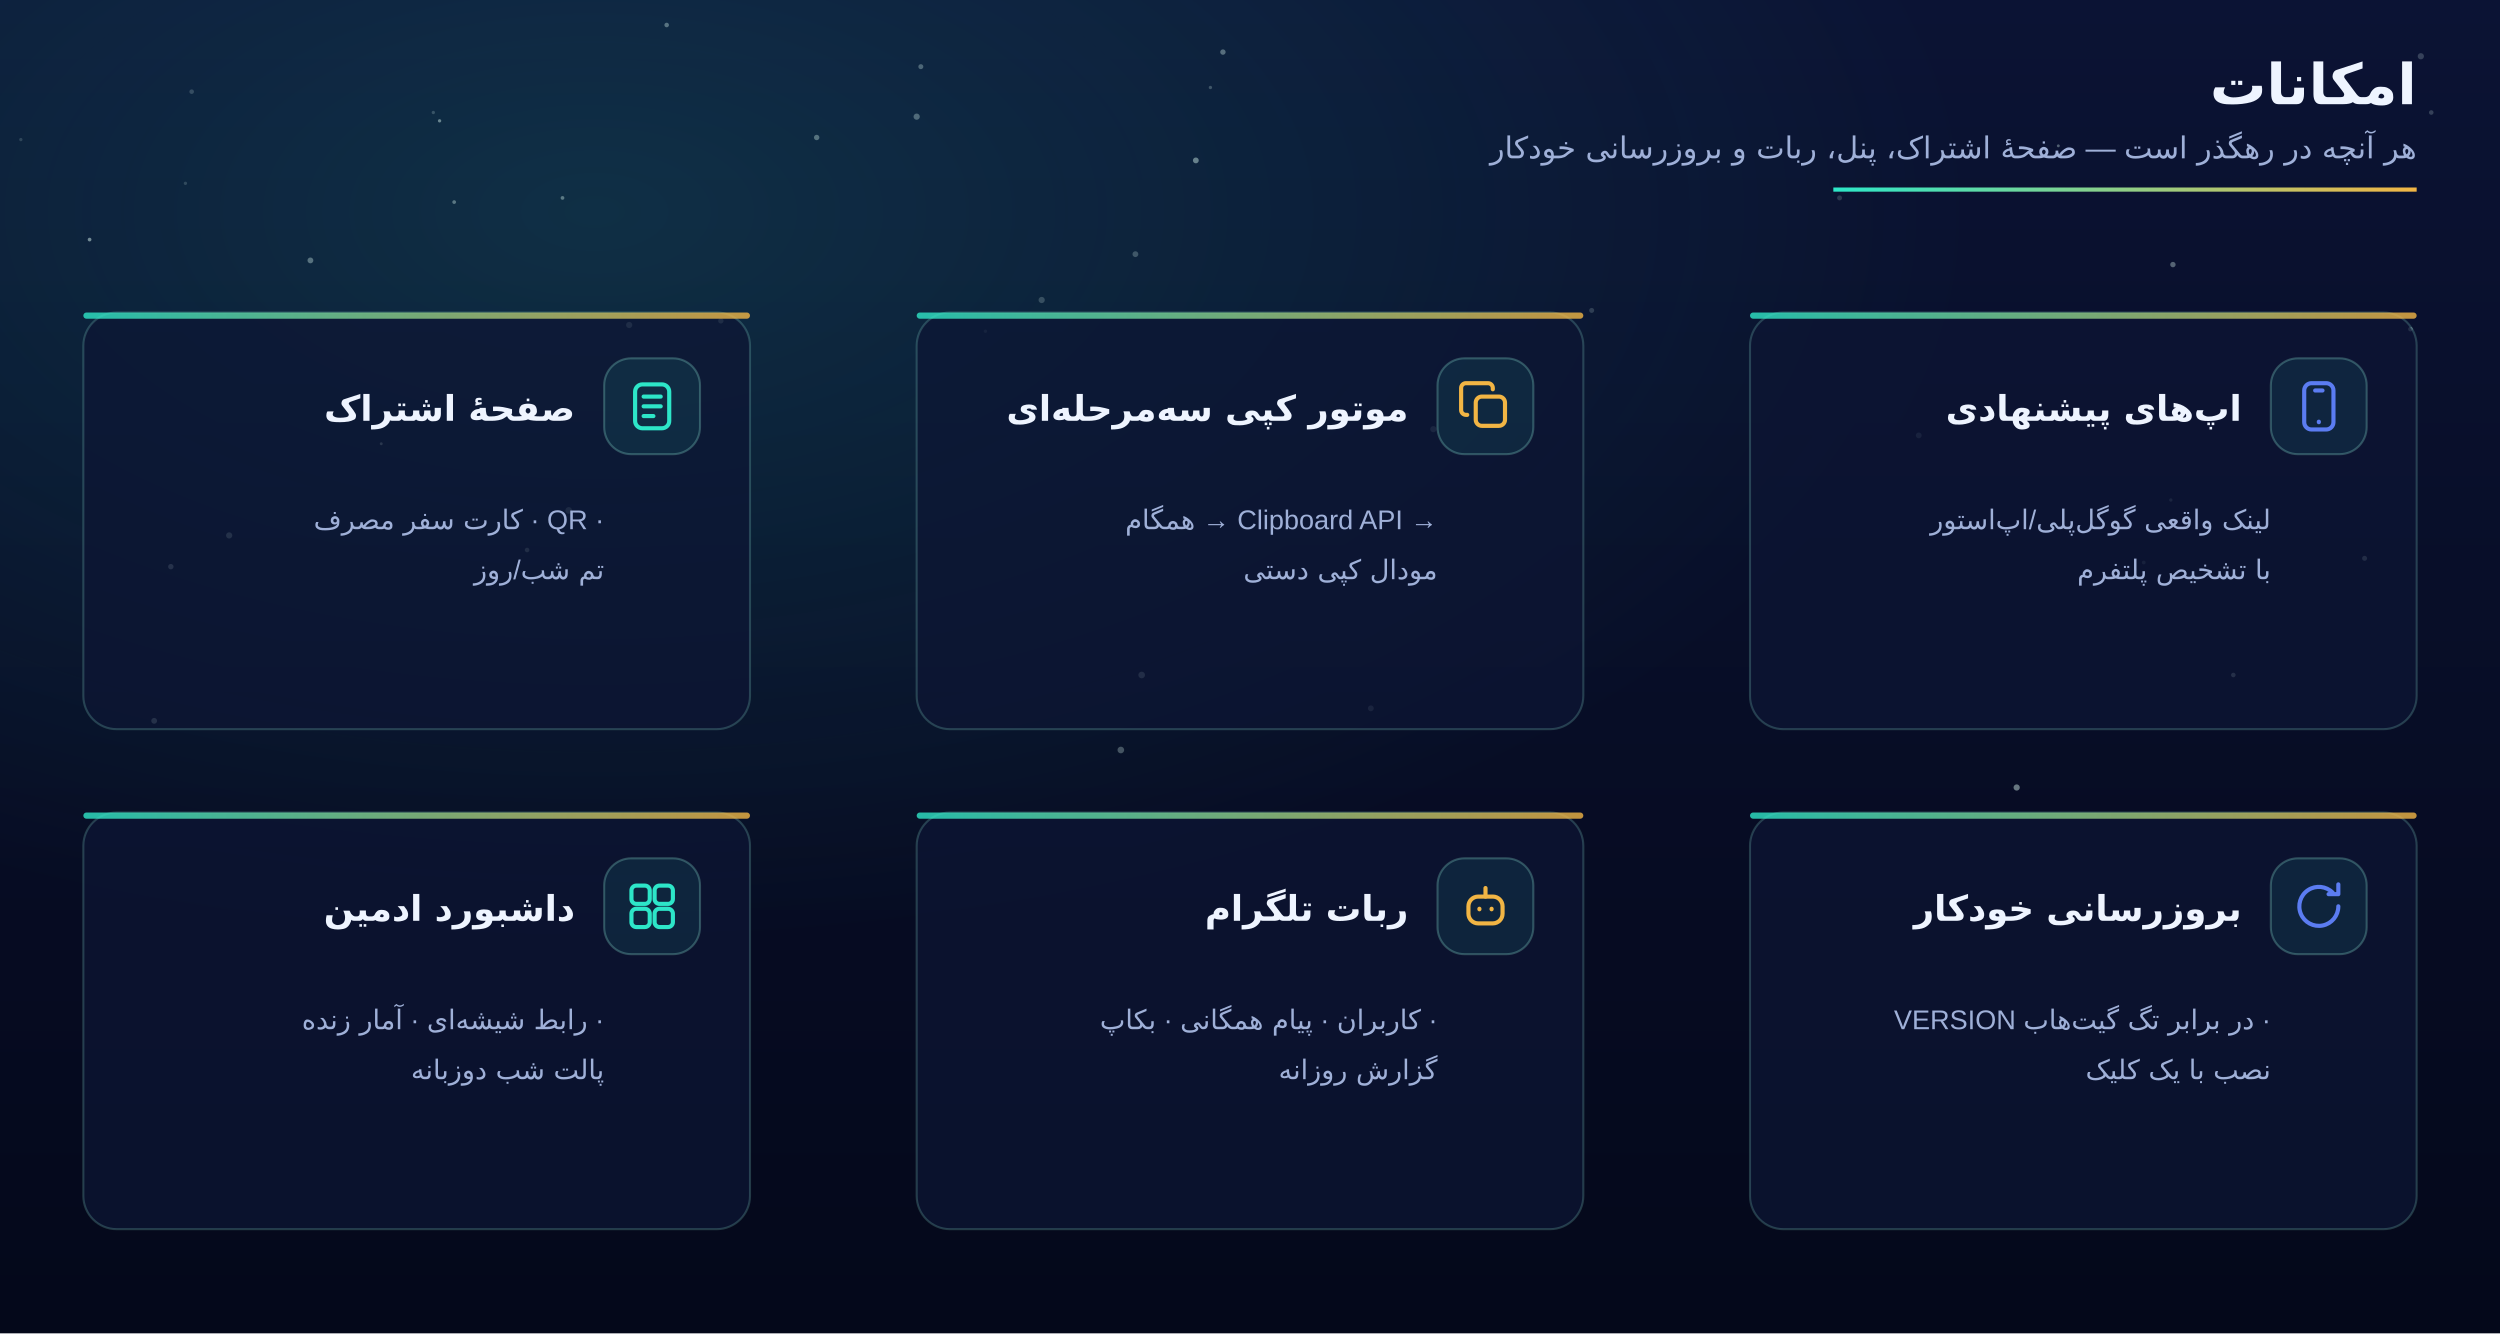
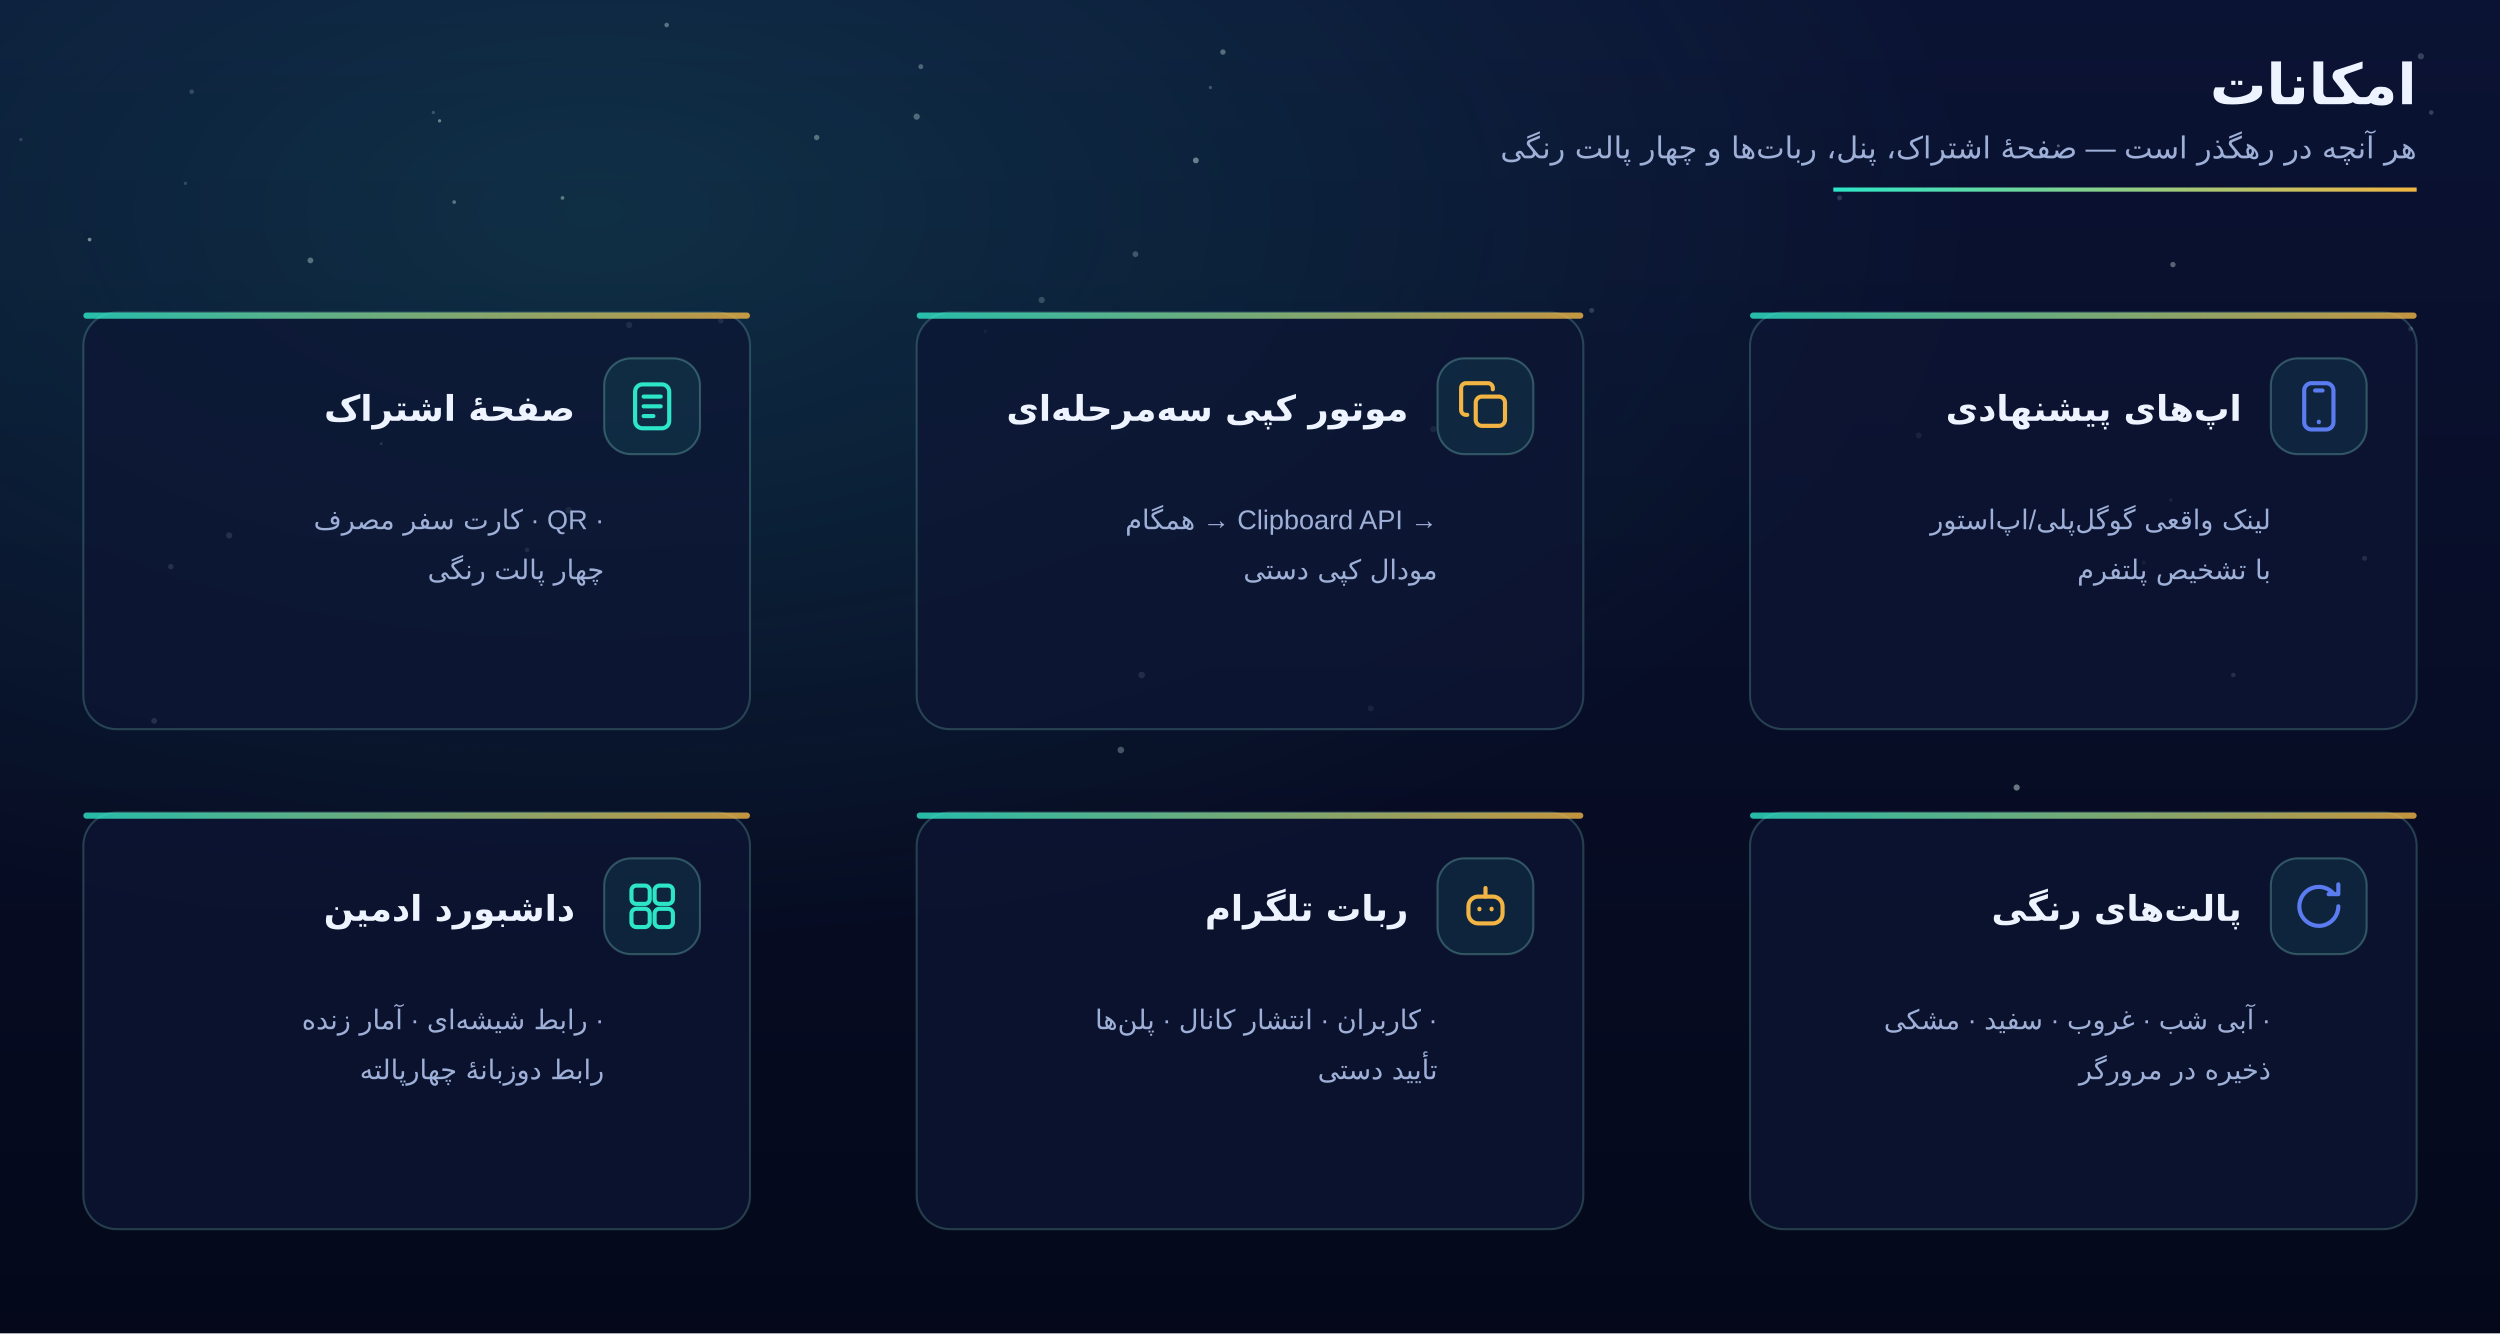
<svg xmlns="http://www.w3.org/2000/svg" width="1200" height="640" viewBox="0 0 1200 640">
  <defs>
    <linearGradient id="bg" x1="0" y1="0" x2="0" y2="1">
      <stop offset="0" stop-color="#0b1334" />
      <stop offset="1" stop-color="#04081a" />
    </linearGradient>
    <linearGradient id="tg" x1="0" y1="0" x2="1" y2="0">
      <stop offset="0" stop-color="#2de6c8" />
      <stop offset="1" stop-color="#f2b544" />
    </linearGradient>
    <radialGradient id="aur" cx=".24" cy=".16" r=".55">
      <stop offset="0" stop-color="#2de6c8" stop-opacity=".14" />
      <stop offset="1" stop-color="#2de6c8" stop-opacity="0" />
    </radialGradient>
  </defs>
  <rect width="1200" height="640" fill="url(#bg)" />
  <rect width="1200" height="640" fill="url(#aur)" />
  <circle cx="392" cy="66" r="1.3" fill="#dffcf4" opacity="0.34">
    <animate attributeName="opacity" values="0.34;0.79;0.34" dur="2.2s" repeatCount="indefinite" />
  </circle>
  <circle cx="442" cy="32" r="1.2" fill="#dffcf4" opacity="0.3">
    <animate attributeName="opacity" values="0.3;0.75;0.3" dur="2.1s" repeatCount="indefinite" />
  </circle>
  <circle cx="92" cy="44" r="1.1" fill="#dffcf4" opacity="0.19">
    <animate attributeName="opacity" values="0.19;0.64;0.19" dur="4.1s" repeatCount="indefinite" />
  </circle>
  <circle cx="273" cy="245" r="1.6" fill="#dffcf4" opacity="0.29">
    <animate attributeName="opacity" values="0.29;0.74;0.29" dur="3.4s" repeatCount="indefinite" />
  </circle>
  <circle cx="1162" cy="27" r="1.5" fill="#dffcf4" opacity="0.2">
    <animate attributeName="opacity" values="0.2;0.65;0.2" dur="2.7s" repeatCount="indefinite" />
  </circle>
  <circle cx="149" cy="125" r="1.4" fill="#dffcf4" opacity="0.35">
    <animate attributeName="opacity" values="0.35;0.8;0.35" dur="2.5s" repeatCount="indefinite" />
  </circle>
  <circle cx="764" cy="149" r="1.2" fill="#dffcf4" opacity="0.17">
    <animate attributeName="opacity" values="0.17;0.62;0.17" dur="2.2s" repeatCount="indefinite" />
  </circle>
  <circle cx="253" cy="264" r="1.1" fill="#dffcf4" opacity="0.35">
    <animate attributeName="opacity" values="0.35;0.8;0.35" dur="2.8s" repeatCount="indefinite" />
  </circle>
  <circle cx="545" cy="122" r="1.4" fill="#dffcf4" opacity="0.24">
    <animate attributeName="opacity" values="0.24;0.69;0.24" dur="3.7s" repeatCount="indefinite" />
  </circle>
  <circle cx="688" cy="206" r="1.5" fill="#dffcf4" opacity="0.25">
    <animate attributeName="opacity" values="0.25;0.7;0.25" dur="3.8s" repeatCount="indefinite" />
  </circle>
  <circle cx="1167" cy="54" r="1.1" fill="#dffcf4" opacity="0.2">
    <animate attributeName="opacity" values="0.2;0.65;0.2" dur="3.9s" repeatCount="indefinite" />
  </circle>
  <circle cx="587" cy="25" r="1.3" fill="#dffcf4" opacity="0.35">
    <animate attributeName="opacity" values="0.35;0.8;0.35" dur="3.9s" repeatCount="indefinite" />
  </circle>
  <circle cx="1043" cy="127" r="1.3" fill="#dffcf4" opacity="0.35">
    <animate attributeName="opacity" values="0.35;0.8;0.35" dur="3.5s" repeatCount="indefinite" />
  </circle>
  <circle cx="548" cy="324" r="1.6" fill="#dffcf4" opacity="0.38">
    <animate attributeName="opacity" values="0.38;0.83;0.38" dur="3.2s" repeatCount="indefinite" />
  </circle>
  <circle cx="82" cy="272" r="1.3" fill="#dffcf4" opacity="0.44">
    <animate attributeName="opacity" values="0.44;0.89;0.44" dur="4.5s" repeatCount="indefinite" />
  </circle>
  <circle cx="346" cy="154" r="1.3" fill="#dffcf4" opacity="0.31">
    <animate attributeName="opacity" values="0.31;0.76;0.31" dur="2.1s" repeatCount="indefinite" />
  </circle>
  <circle cx="208" cy="54" r="0.8" fill="#dffcf4" opacity="0.2">
    <animate attributeName="opacity" values="0.2;0.65;0.2" dur="3.9s" repeatCount="indefinite" />
  </circle>
  <circle cx="302" cy="156" r="1.5" fill="#dffcf4" opacity="0.31">
    <animate attributeName="opacity" values="0.31;0.76;0.31" dur="2.2s" repeatCount="indefinite" />
  </circle>
  <circle cx="658" cy="340" r="1.4" fill="#dffcf4" opacity="0.25">
    <animate attributeName="opacity" values="0.25;0.7;0.25" dur="4.2s" repeatCount="indefinite" />
  </circle>
  <circle cx="500" cy="144" r="1.5" fill="#dffcf4" opacity="0.2">
    <animate attributeName="opacity" values="0.2;0.65;0.2" dur="4.4s" repeatCount="indefinite" />
  </circle>
  <circle cx="218" cy="97" r="0.9" fill="#dffcf4" opacity="0.36">
    <animate attributeName="opacity" values="0.36;0.81;0.36" dur="3.2s" repeatCount="indefinite" />
  </circle>
  <circle cx="320" cy="12" r="1.1" fill="#dffcf4" opacity="0.35">
    <animate attributeName="opacity" values="0.35;0.8;0.35" dur="2.9s" repeatCount="indefinite" />
  </circle>
  <circle cx="1135" cy="268" r="1.2" fill="#dffcf4" opacity="0.39">
    <animate attributeName="opacity" values="0.39;0.84;0.39" dur="3.5s" repeatCount="indefinite" />
  </circle>
  <circle cx="74" cy="346" r="1.4" fill="#dffcf4" opacity="0.43">
    <animate attributeName="opacity" values="0.43;0.88;0.43" dur="4.2s" repeatCount="indefinite" />
  </circle>
  <circle cx="473" cy="159" r="0.8" fill="#dffcf4" opacity="0.17">
    <animate attributeName="opacity" values="0.17;0.62;0.17" dur="3.6s" repeatCount="indefinite" />
  </circle>
  <circle cx="89" cy="88" r="0.8" fill="#dffcf4" opacity="0.17">
    <animate attributeName="opacity" values="0.17;0.62;0.17" dur="2.9s" repeatCount="indefinite" />
  </circle>
  <circle cx="10" cy="67" r="0.8" fill="#dffcf4" opacity="0.16">
    <animate attributeName="opacity" values="0.16;0.61;0.16" dur="2.9s" repeatCount="indefinite" />
  </circle>
  <circle cx="1042" cy="240" r="0.8" fill="#dffcf4" opacity="0.27">
    <animate attributeName="opacity" values="0.27;0.72;0.27" dur="2.6s" repeatCount="indefinite" />
  </circle>
  <circle cx="440" cy="56" r="1.5" fill="#dffcf4" opacity="0.31">
    <animate attributeName="opacity" values="0.31;0.76;0.31" dur="4.5s" repeatCount="indefinite" />
  </circle>
  <circle cx="581" cy="42" r="0.8" fill="#dffcf4" opacity="0.24">
    <animate attributeName="opacity" values="0.24;0.69;0.24" dur="2.9s" repeatCount="indefinite" />
  </circle>
  <circle cx="988" cy="70" r="0.7" fill="#dffcf4" opacity="0.33">
    <animate attributeName="opacity" values="0.33;0.78;0.33" dur="4.4s" repeatCount="indefinite" />
  </circle>
  <circle cx="183" cy="213" r="0.7" fill="#dffcf4" opacity="0.49">
    <animate attributeName="opacity" values="0.49;0.94;0.49" dur="3.3s" repeatCount="indefinite" />
  </circle>
  <circle cx="1029" cy="270" r="0.9" fill="#dffcf4" opacity="0.21">
    <animate attributeName="opacity" values="0.21;0.66;0.21" dur="2.9s" repeatCount="indefinite" />
  </circle>
  <circle cx="921" cy="209" r="1.4" fill="#dffcf4" opacity="0.23">
    <animate attributeName="opacity" values="0.23;0.68;0.23" dur="2.8s" repeatCount="indefinite" />
  </circle>
  <circle cx="968" cy="378" r="1.5" fill="#dffcf4" opacity="0.44">
    <animate attributeName="opacity" values="0.44;0.89;0.44" dur="4.0s" repeatCount="indefinite" />
  </circle>
  <circle cx="883" cy="95" r="1.2" fill="#dffcf4" opacity="0.16">
    <animate attributeName="opacity" values="0.16;0.61;0.16" dur="2.9s" repeatCount="indefinite" />
  </circle>
  <circle cx="43" cy="115" r="0.9" fill="#dffcf4" opacity="0.48">
    <animate attributeName="opacity" values="0.48;0.93;0.48" dur="3.7s" repeatCount="indefinite" />
  </circle>
  <circle cx="538" cy="360" r="1.6" fill="#dffcf4" opacity="0.28">
    <animate attributeName="opacity" values="0.28;0.73;0.28" dur="4.4s" repeatCount="indefinite" />
  </circle>
  <circle cx="270" cy="95" r="0.9" fill="#dffcf4" opacity="0.37">
    <animate attributeName="opacity" values="0.37;0.82;0.37" dur="2.5s" repeatCount="indefinite" />
  </circle>
  <circle cx="1072" cy="324" r="1.1" fill="#dffcf4" opacity="0.43">
    <animate attributeName="opacity" values="0.43;0.88;0.43" dur="3.6s" repeatCount="indefinite" />
  </circle>
  <circle cx="110" cy="257" r="1.5" fill="#dffcf4" opacity="0.41">
    <animate attributeName="opacity" values="0.41;0.86;0.41" dur="4.0s" repeatCount="indefinite" />
  </circle>
  <circle cx="574" cy="77" r="1.4" fill="#dffcf4" opacity="0.43">
    <animate attributeName="opacity" values="0.43;0.88;0.43" dur="2.8s" repeatCount="indefinite" />
  </circle>
  <circle cx="1157" cy="158" r="1.1" fill="#dffcf4" opacity="0.4">
    <animate attributeName="opacity" values="0.4;0.85;0.4" dur="4.4s" repeatCount="indefinite" />
  </circle>
  <circle cx="211" cy="58" r="0.8" fill="#dffcf4" opacity="0.43">
    <animate attributeName="opacity" values="0.43;0.88;0.43" dur="4.3s" repeatCount="indefinite" />
  </circle>
  <text x="1160" y="50" text-anchor="end" font-family="Vazirmatn,Tahoma,Arial,sans-serif" font-size="27" font-weight="800" fill="#eef4ff">امکانات</text>
-   <text x="1160" y="76" text-anchor="end" font-family="Vazirmatn,Tahoma,Arial,sans-serif" font-size="14.5" fill="#9fb0d8">هر آنچه در رهگذر است — صفحهٔ اشتراک، پنل، ربات و بروزرسانی خودکار</text>
+   <text x="1160" y="76" text-anchor="end" font-family="Vazirmatn,Tahoma,Arial,sans-serif" font-size="14.5" fill="#9fb0d8">هر آنچه در رهگذر است — صفحهٔ اشتراک، پنل، ربات‌ها و چهار پالت رنگی</text>
  <rect x="880" y="90" width="280" height="2" fill="url(#tg)" />
  <rect x="40" y="150" width="320" height="200" rx="16" fill="rgba(13,21,52,.72)" stroke="rgba(143,232,216,.22)" />
  <rect x="40" y="150" width="320" height="3" rx="1.5" fill="url(#tg)" opacity=".8" />
  <rect x="290" y="172" width="46" height="46" rx="13" fill="rgba(45,230,200,.09)" stroke="rgba(143,232,216,.28)" />
  <g transform="translate(299,181) scale(1.17)" fill="none" stroke="#2de6c8" stroke-width="1.7" stroke-linecap="round" stroke-linejoin="round">
    <rect x="5" y="3" width="14" height="18" rx="3" />
    <path d="M8.5 8h7M8.5 12h7M8.5 16h4" />
  </g>
  <text x="276" y="202" text-anchor="end" font-family="Vazirmatn,Tahoma,Arial,sans-serif" font-size="17" font-weight="800" fill="#eef4ff">صفحهٔ اشتراک</text>
  <text x="290" y="254" text-anchor="end" font-family="Vazirmatn,Tahoma,Arial,sans-serif" font-size="13" fill="#9fb0d8">کارت سفر مصرف · QR ·</text>
-   <text x="290" y="278" text-anchor="end" font-family="Vazirmatn,Tahoma,Arial,sans-serif" font-size="13" fill="#9fb0d8">تم شب/روز</text>
+   <text x="290" y="278" text-anchor="end" font-family="Vazirmatn,Tahoma,Arial,sans-serif" font-size="13" fill="#9fb0d8">چهار پالت رنگی</text>
  <rect x="440" y="150" width="320" height="200" rx="16" fill="rgba(13,21,52,.72)" stroke="rgba(143,232,216,.22)" />
  <rect x="440" y="150" width="320" height="3" rx="1.5" fill="url(#tg)" opacity=".8" />
  <rect x="690" y="172" width="46" height="46" rx="13" fill="rgba(45,230,200,.09)" stroke="rgba(143,232,216,.28)" />
  <g transform="translate(699,181) scale(1.17)" fill="none" stroke="#f2b544" stroke-width="1.7" stroke-linecap="round" stroke-linejoin="round">
    <rect x="8" y="8" width="12" height="12" rx="2.5" />
    <path d="M4.5 15.5H4a2 2 0 0 1-2-2v-9a2 2 0 0 1 2-2h9a2 2 0 0 1 2 2v.5" />
  </g>
  <text x="676" y="202" text-anchor="end" font-family="Vazirmatn,Tahoma,Arial,sans-serif" font-size="17" font-weight="800" fill="#eef4ff">موتور کپی سه‌مرحله‌ای</text>
  <text x="690" y="254" text-anchor="end" font-family="Vazirmatn,Tahoma,Arial,sans-serif" font-size="13" fill="#9fb0d8">همگام → Clipboard API →</text>
  <text x="690" y="278" text-anchor="end" font-family="Vazirmatn,Tahoma,Arial,sans-serif" font-size="13" fill="#9fb0d8">مودال کپی دستی</text>
  <rect x="840" y="150" width="320" height="200" rx="16" fill="rgba(13,21,52,.72)" stroke="rgba(143,232,216,.22)" />
  <rect x="840" y="150" width="320" height="3" rx="1.5" fill="url(#tg)" opacity=".8" />
  <rect x="1090" y="172" width="46" height="46" rx="13" fill="rgba(45,230,200,.09)" stroke="rgba(143,232,216,.28)" />
  <g transform="translate(1099,181) scale(1.17)" fill="none" stroke="#5b7cf1" stroke-width="1.7" stroke-linecap="round" stroke-linejoin="round">
    <rect x="6" y="2.5" width="12" height="19" rx="3" />
    <path d="M10.5 5.5h3M12 18.3v.2" />
  </g>
  <text x="1076" y="202" text-anchor="end" font-family="Vazirmatn,Tahoma,Arial,sans-serif" font-size="17" font-weight="800" fill="#eef4ff">اپ‌های پیشنهادی</text>
  <text x="1090" y="254" text-anchor="end" font-family="Vazirmatn,Tahoma,Arial,sans-serif" font-size="13" fill="#9fb0d8">لینک واقعی گوگل‌پلی/اپ‌استور</text>
  <text x="1090" y="278" text-anchor="end" font-family="Vazirmatn,Tahoma,Arial,sans-serif" font-size="13" fill="#9fb0d8">با تشخیص پلتفرم</text>
  <rect x="40" y="390" width="320" height="200" rx="16" fill="rgba(13,21,52,.72)" stroke="rgba(143,232,216,.22)" />
  <rect x="40" y="390" width="320" height="3" rx="1.5" fill="url(#tg)" opacity=".8" />
  <rect x="290" y="412" width="46" height="46" rx="13" fill="rgba(45,230,200,.09)" stroke="rgba(143,232,216,.28)" />
  <g transform="translate(299,421) scale(1.17)" fill="none" stroke="#2de6c8" stroke-width="1.7" stroke-linecap="round" stroke-linejoin="round">
    <rect x="3.5" y="3.5" width="7.5" height="7.5" rx="2" />
    <rect x="13" y="3.5" width="7.5" height="7.5" rx="2" />
    <rect x="3.5" y="13" width="7.5" height="7.5" rx="2" />
    <rect x="13" y="13" width="7.5" height="7.5" rx="2" />
  </g>
  <text x="276" y="442" text-anchor="end" font-family="Vazirmatn,Tahoma,Arial,sans-serif" font-size="17" font-weight="800" fill="#eef4ff">داشبورد ادمین</text>
  <text x="290" y="494" text-anchor="end" font-family="Vazirmatn,Tahoma,Arial,sans-serif" font-size="13" fill="#9fb0d8">رابط شیشه‌ای · آمار زنده ·</text>
-   <text x="290" y="518" text-anchor="end" font-family="Vazirmatn,Tahoma,Arial,sans-serif" font-size="13" fill="#9fb0d8">پالت شب دوزبانه</text>
+   <text x="290" y="518" text-anchor="end" font-family="Vazirmatn,Tahoma,Arial,sans-serif" font-size="13" fill="#9fb0d8">رابط دوزبانهٔ چهارپالته</text>
  <rect x="440" y="390" width="320" height="200" rx="16" fill="rgba(13,21,52,.72)" stroke="rgba(143,232,216,.22)" />
  <rect x="440" y="390" width="320" height="3" rx="1.5" fill="url(#tg)" opacity=".8" />
  <rect x="690" y="412" width="46" height="46" rx="13" fill="rgba(45,230,200,.09)" stroke="rgba(143,232,216,.28)" />
  <g transform="translate(699,421) scale(1.17)" fill="none" stroke="#f2b544" stroke-width="1.7" stroke-linecap="round" stroke-linejoin="round">
    <rect x="5" y="8" width="14" height="11" rx="4" />
    <path d="M12 8V4.5M9.5 13v.2M14.5 13v.2" />
  </g>
  <text x="676" y="442" text-anchor="end" font-family="Vazirmatn,Tahoma,Arial,sans-serif" font-size="17" font-weight="800" fill="#eef4ff">ربات تلگرام</text>
-   <text x="690" y="494" text-anchor="end" font-family="Vazirmatn,Tahoma,Arial,sans-serif" font-size="13" fill="#9fb0d8">کاربران · پیام همگانی · بکاپ ·</text>
-   <text x="690" y="518" text-anchor="end" font-family="Vazirmatn,Tahoma,Arial,sans-serif" font-size="13" fill="#9fb0d8">گزارش روزانه</text>
+   <text x="690" y="494" text-anchor="end" font-family="Vazirmatn,Tahoma,Arial,sans-serif" font-size="13" fill="#9fb0d8">کاربران · انتشار کانال · پلن‌ها ·</text>
+   <text x="690" y="518" text-anchor="end" font-family="Vazirmatn,Tahoma,Arial,sans-serif" font-size="13" fill="#9fb0d8">تأیید دستی</text>
  <rect x="840" y="390" width="320" height="200" rx="16" fill="rgba(13,21,52,.72)" stroke="rgba(143,232,216,.22)" />
  <rect x="840" y="390" width="320" height="3" rx="1.5" fill="url(#tg)" opacity=".8" />
  <rect x="1090" y="412" width="46" height="46" rx="13" fill="rgba(45,230,200,.09)" stroke="rgba(143,232,216,.28)" />
  <g transform="translate(1099,421) scale(1.17)" fill="none" stroke="#5b7cf1" stroke-width="1.7" stroke-linecap="round" stroke-linejoin="round">
    <path d="M20 12a8 8 0 1 1-2.3-5.6M20 3v4h-4" />
  </g>
-   <text x="1076" y="442" text-anchor="end" font-family="Vazirmatn,Tahoma,Arial,sans-serif" font-size="17" font-weight="800" fill="#eef4ff">بروزرسانی خودکار</text>
-   <text x="1090" y="494" text-anchor="end" font-family="Vazirmatn,Tahoma,Arial,sans-serif" font-size="13" fill="#9fb0d8">VERSION در برابر تگ گیت‌هاب ·</text>
-   <text x="1090" y="518" text-anchor="end" font-family="Vazirmatn,Tahoma,Arial,sans-serif" font-size="13" fill="#9fb0d8">نصب با یک کلیک</text>
+   <text x="1076" y="442" text-anchor="end" font-family="Vazirmatn,Tahoma,Arial,sans-serif" font-size="17" font-weight="800" fill="#eef4ff">پالت‌های رنگی</text>
+   <text x="1090" y="494" text-anchor="end" font-family="Vazirmatn,Tahoma,Arial,sans-serif" font-size="13" fill="#9fb0d8">آبی شب · غروب · سفید · مشکی ·</text>
+   <text x="1090" y="518" text-anchor="end" font-family="Vazirmatn,Tahoma,Arial,sans-serif" font-size="13" fill="#9fb0d8">ذخیره در مرورگر</text>
</svg>
